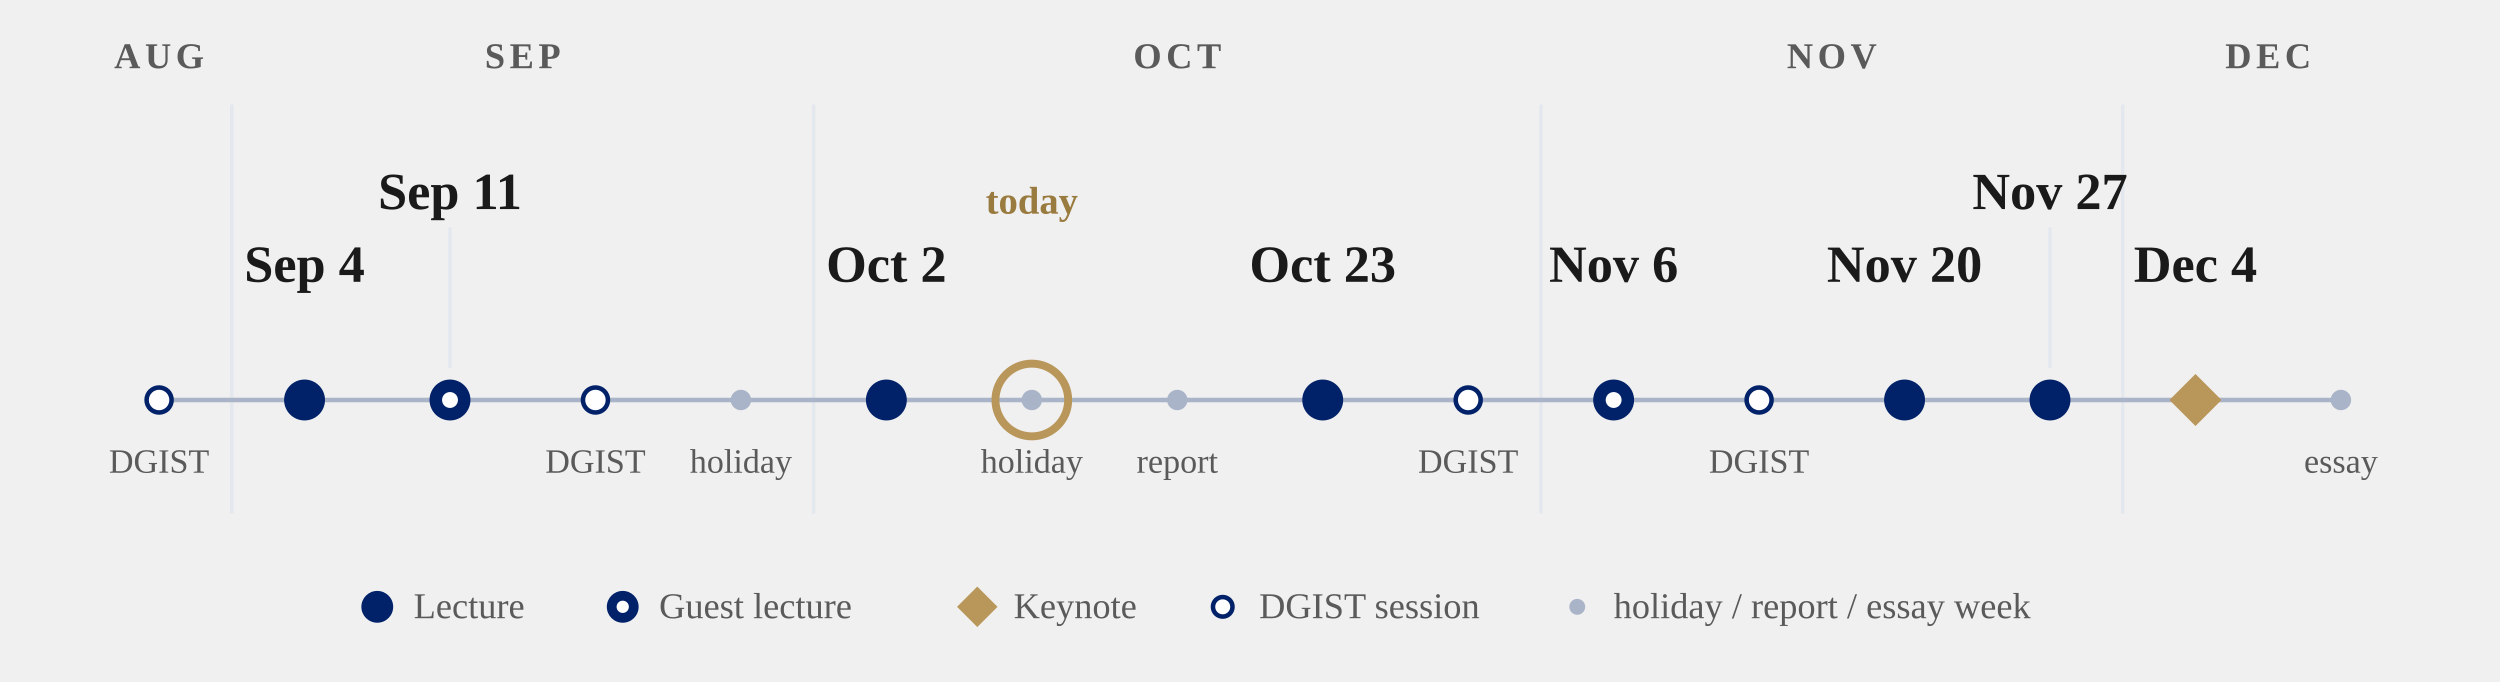
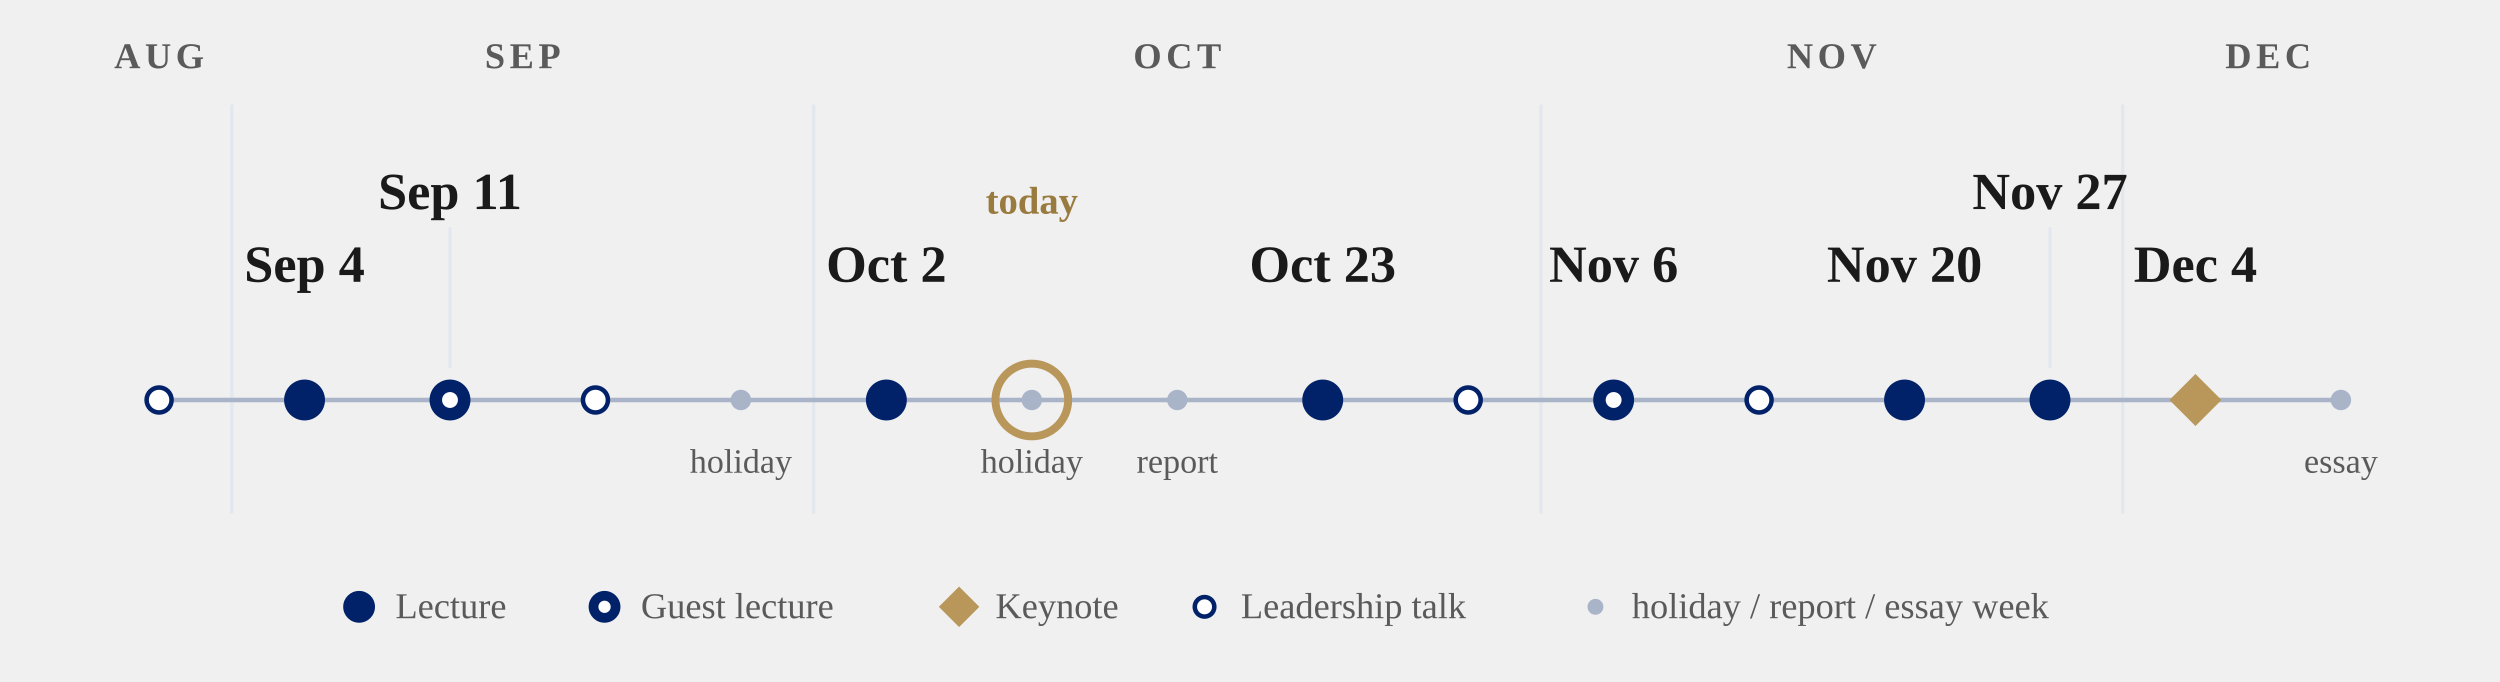
<svg xmlns="http://www.w3.org/2000/svg" viewBox="0 0 1100 300" class="semester-map-svg" role="img" aria-label="Semester timeline, week 07 highlighted" style="font-family:inherit">
  <text x="70.0" y="30" font-size="16" font-weight="600" letter-spacing="2" text-anchor="middle" fill="#5a5a5a" class="month">AUG</text>
  <text x="230.0" y="30" font-size="16" font-weight="600" letter-spacing="2" text-anchor="middle" fill="#5a5a5a" class="month">SEP</text>
  <text x="518.0" y="30" font-size="16" font-weight="600" letter-spacing="2" text-anchor="middle" fill="#5a5a5a" class="month">OCT</text>
  <text x="806.0" y="30" font-size="16" font-weight="600" letter-spacing="2" text-anchor="middle" fill="#5a5a5a" class="month">NOV</text>
  <text x="998.0" y="30" font-size="16" font-weight="600" letter-spacing="2" text-anchor="middle" fill="#5a5a5a" class="month">DEC</text>
  <line x1="102.0" y1="46" x2="102.0" y2="226" stroke="#e3e7ee" stroke-width="1.5" class="month-rule" />
  <line x1="358.0" y1="46" x2="358.0" y2="226" stroke="#e3e7ee" stroke-width="1.5" class="month-rule" />
  <line x1="678.0" y1="46" x2="678.0" y2="226" stroke="#e3e7ee" stroke-width="1.5" class="month-rule" />
  <line x1="934.0" y1="46" x2="934.0" y2="226" stroke="#e3e7ee" stroke-width="1.5" class="month-rule" />
  <line x1="70.0" y1="176" x2="1030.0" y2="176" stroke="#aab4c8" stroke-width="2" class="baseline" />
  <circle class="dot" cx="70.0" cy="176" r="5.5" fill="#fff" stroke="#012169" stroke-width="2" />
-   <text x="70.0" y="208" font-size="15" text-anchor="middle" fill="#5a5a5a" class="tag">DGIST</text>
  <circle class="dot" cx="134.0" cy="176" r="9.0" fill="#012169" />
  <text x="134.0" y="124" font-size="23" font-weight="700" text-anchor="middle" fill="#1a1a1a" class="date">Sep 4</text>
  <circle class="dot" cx="198.0" cy="176" r="9.0" fill="#012169" />
  <circle cx="198.0" cy="176" r="3.5" fill="#fff" />
  <line x1="198.0" y1="100" x2="198.0" y2="162" stroke="#e3e7ee" stroke-width="1.5" class="date-rule" />
  <text x="198.0" y="92" font-size="23" font-weight="700" text-anchor="middle" fill="#1a1a1a" class="date">Sep 11</text>
  <circle class="dot" cx="262.0" cy="176" r="5.5" fill="#fff" stroke="#012169" stroke-width="2" />
-   <text x="262.0" y="208" font-size="15" text-anchor="middle" fill="#5a5a5a" class="tag">DGIST</text>
  <circle class="dot" cx="326.0" cy="176" r="4.5" fill="#aab4c8" />
  <text x="326.0" y="208" font-size="15" text-anchor="middle" fill="#5a5a5a" class="tag">holiday</text>
  <circle class="dot" cx="390.0" cy="176" r="9.0" fill="#012169" />
  <text x="390.0" y="124" font-size="23" font-weight="700" text-anchor="middle" fill="#1a1a1a" class="date">Oct 2</text>
  <circle class="dot" cx="454.0" cy="176" r="4.5" fill="#aab4c8" />
  <circle cx="454.0" cy="176" r="16" fill="none" stroke="#B9975B" stroke-width="3.5" class="today-ring" />
  <text x="454.0" y="94" font-size="17" font-weight="700" text-anchor="middle" fill="#9A7B3F" class="today-tag">today</text>
  <text x="454.0" y="208" font-size="15" text-anchor="middle" fill="#5a5a5a" class="tag">holiday</text>
  <circle class="dot" cx="518.0" cy="176" r="4.5" fill="#aab4c8" />
  <text x="518.0" y="208" font-size="15" text-anchor="middle" fill="#5a5a5a" class="tag">report</text>
  <circle class="dot" cx="582.0" cy="176" r="9.0" fill="#012169" />
  <text x="582.0" y="124" font-size="23" font-weight="700" text-anchor="middle" fill="#1a1a1a" class="date">Oct 23</text>
  <circle class="dot" cx="646.0" cy="176" r="5.5" fill="#fff" stroke="#012169" stroke-width="2" />
-   <text x="646.0" y="208" font-size="15" text-anchor="middle" fill="#5a5a5a" class="tag">DGIST</text>
  <circle class="dot" cx="710.0" cy="176" r="9.0" fill="#012169" />
  <circle cx="710.0" cy="176" r="3.5" fill="#fff" />
  <text x="710.0" y="124" font-size="23" font-weight="700" text-anchor="middle" fill="#1a1a1a" class="date">Nov 6</text>
  <circle class="dot" cx="774.0" cy="176" r="5.5" fill="#fff" stroke="#012169" stroke-width="2" />
-   <text x="774.0" y="208" font-size="15" text-anchor="middle" fill="#5a5a5a" class="tag">DGIST</text>
  <circle class="dot" cx="838.0" cy="176" r="9.0" fill="#012169" />
  <text x="838.0" y="124" font-size="23" font-weight="700" text-anchor="middle" fill="#1a1a1a" class="date">Nov 20</text>
  <circle class="dot" cx="902.0" cy="176" r="9.0" fill="#012169" />
  <line x1="902.0" y1="100" x2="902.0" y2="162" stroke="#e3e7ee" stroke-width="1.5" class="date-rule" />
  <text x="902.0" y="92" font-size="23" font-weight="700" text-anchor="middle" fill="#1a1a1a" class="date">Nov 27</text>
  <rect class="dot" x="957.9" y="167.9" width="16.2" height="16.2" fill="#B9975B" transform="rotate(45 966.0 176)" />
  <text x="966.0" y="124" font-size="23" font-weight="700" text-anchor="middle" fill="#1a1a1a" class="date">Dec 4</text>
  <circle class="dot" cx="1030.0" cy="176" r="4.5" fill="#aab4c8" />
  <text x="1030.0" y="208" font-size="15" text-anchor="middle" fill="#5a5a5a" class="tag">essay</text>
-   <circle cx="166.0" cy="267" r="7.0" fill="#012169" />
-   <text x="182.0" y="272" font-size="16" fill="#5a5a5a" class="legend">Lecture</text>
-   <circle cx="274.0" cy="267" r="7.0" fill="#012169" />
-   <circle cx="274.0" cy="267" r="2.7" fill="#fff" />
-   <text x="290.0" y="272" font-size="16" fill="#5a5a5a" class="legend">Guest lecture</text>
-   <rect x="423.7" y="260.7" width="12.6" height="12.6" fill="#B9975B" transform="rotate(45 430.0 267)" />
-   <text x="446.0" y="272" font-size="16" fill="#5a5a5a" class="legend">Keynote</text>
-   <circle cx="538.0" cy="267" r="4.3" fill="#fff" stroke="#012169" stroke-width="2" />
-   <text x="554.0" y="272" font-size="16" fill="#5a5a5a" class="legend">DGIST session</text>
-   <circle cx="694.0" cy="267" r="3.5" fill="#aab4c8" />
-   <text x="710.0" y="272" font-size="16" fill="#5a5a5a" class="legend">holiday / report / essay week</text>
+   <circle cx="158.0" cy="267" r="7.0" fill="#012169" />
+   <text x="174.0" y="272" font-size="16" fill="#5a5a5a" class="legend">Lecture</text>
+   <circle cx="266.0" cy="267" r="7.0" fill="#012169" />
+   <circle cx="266.0" cy="267" r="2.7" fill="#fff" />
+   <text x="282.0" y="272" font-size="16" fill="#5a5a5a" class="legend">Guest lecture</text>
+   <rect x="415.7" y="260.7" width="12.6" height="12.6" fill="#B9975B" transform="rotate(45 422.0 267)" />
+   <text x="438.0" y="272" font-size="16" fill="#5a5a5a" class="legend">Keynote</text>
+   <circle cx="530.0" cy="267" r="4.3" fill="#fff" stroke="#012169" stroke-width="2" />
+   <text x="546.0" y="272" font-size="16" fill="#5a5a5a" class="legend">Leadership talk</text>
+   <circle cx="702.0" cy="267" r="3.5" fill="#aab4c8" />
+   <text x="718.0" y="272" font-size="16" fill="#5a5a5a" class="legend">holiday / report / essay week</text>
</svg>
